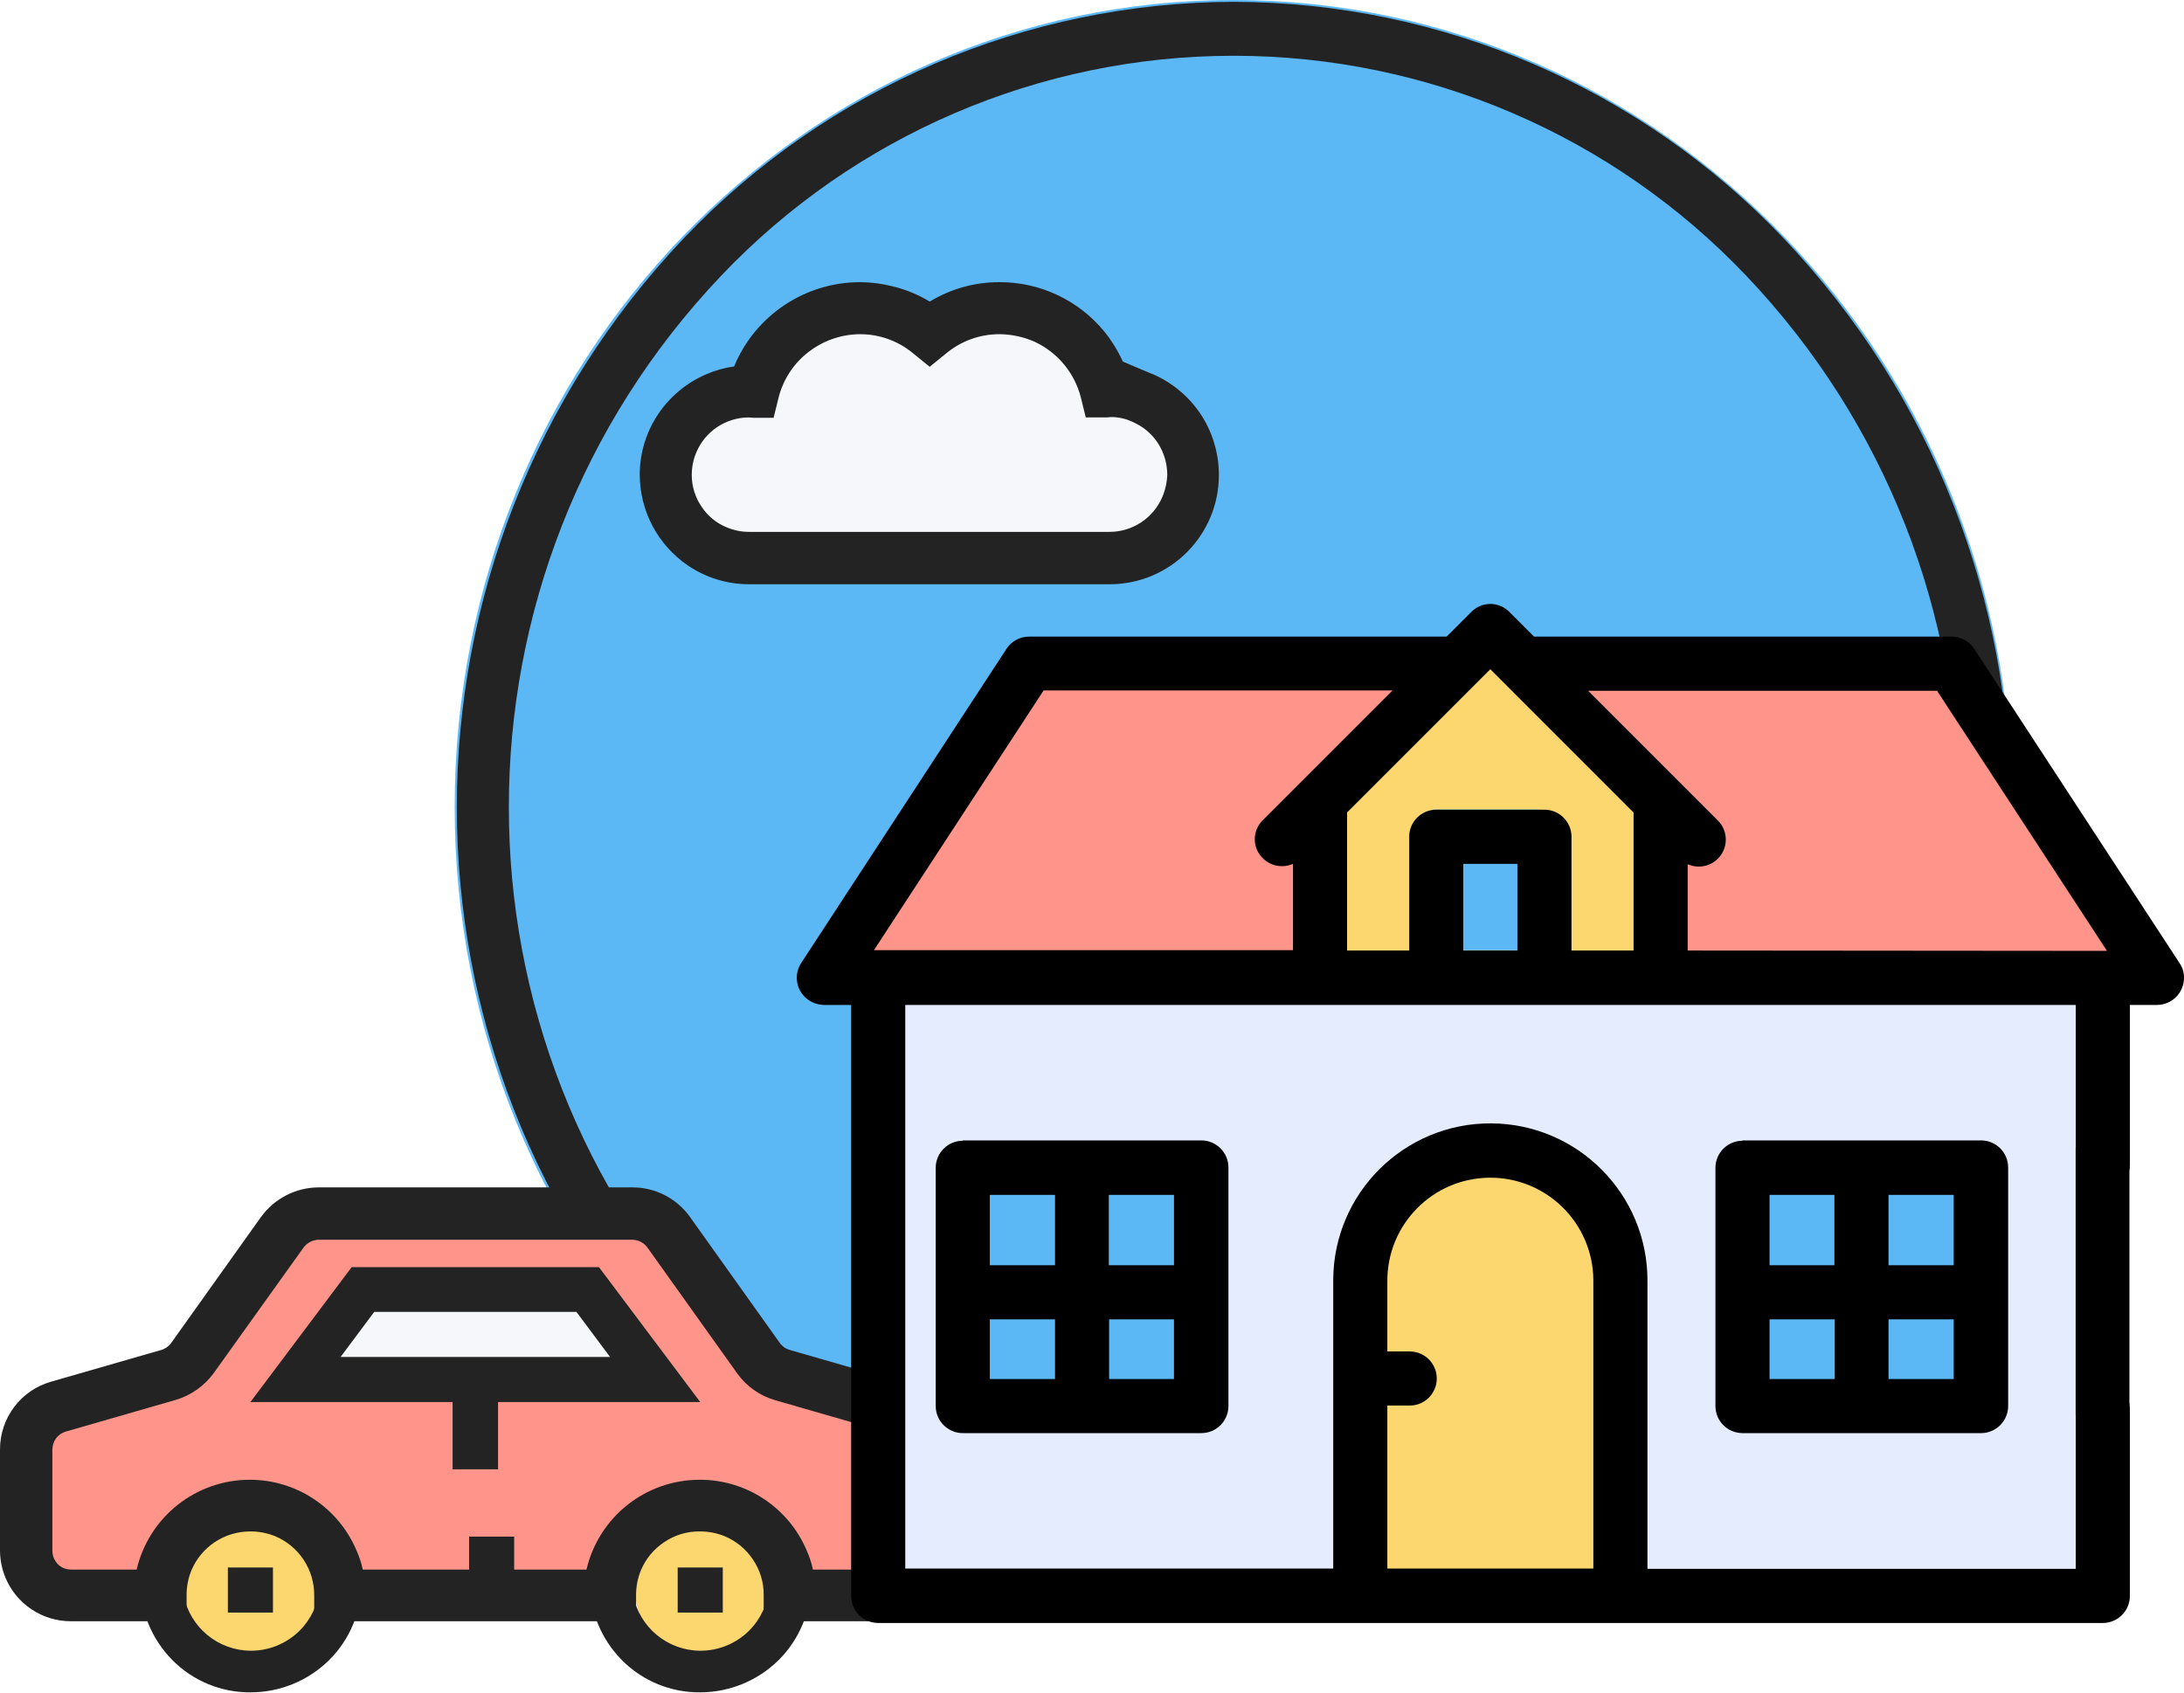
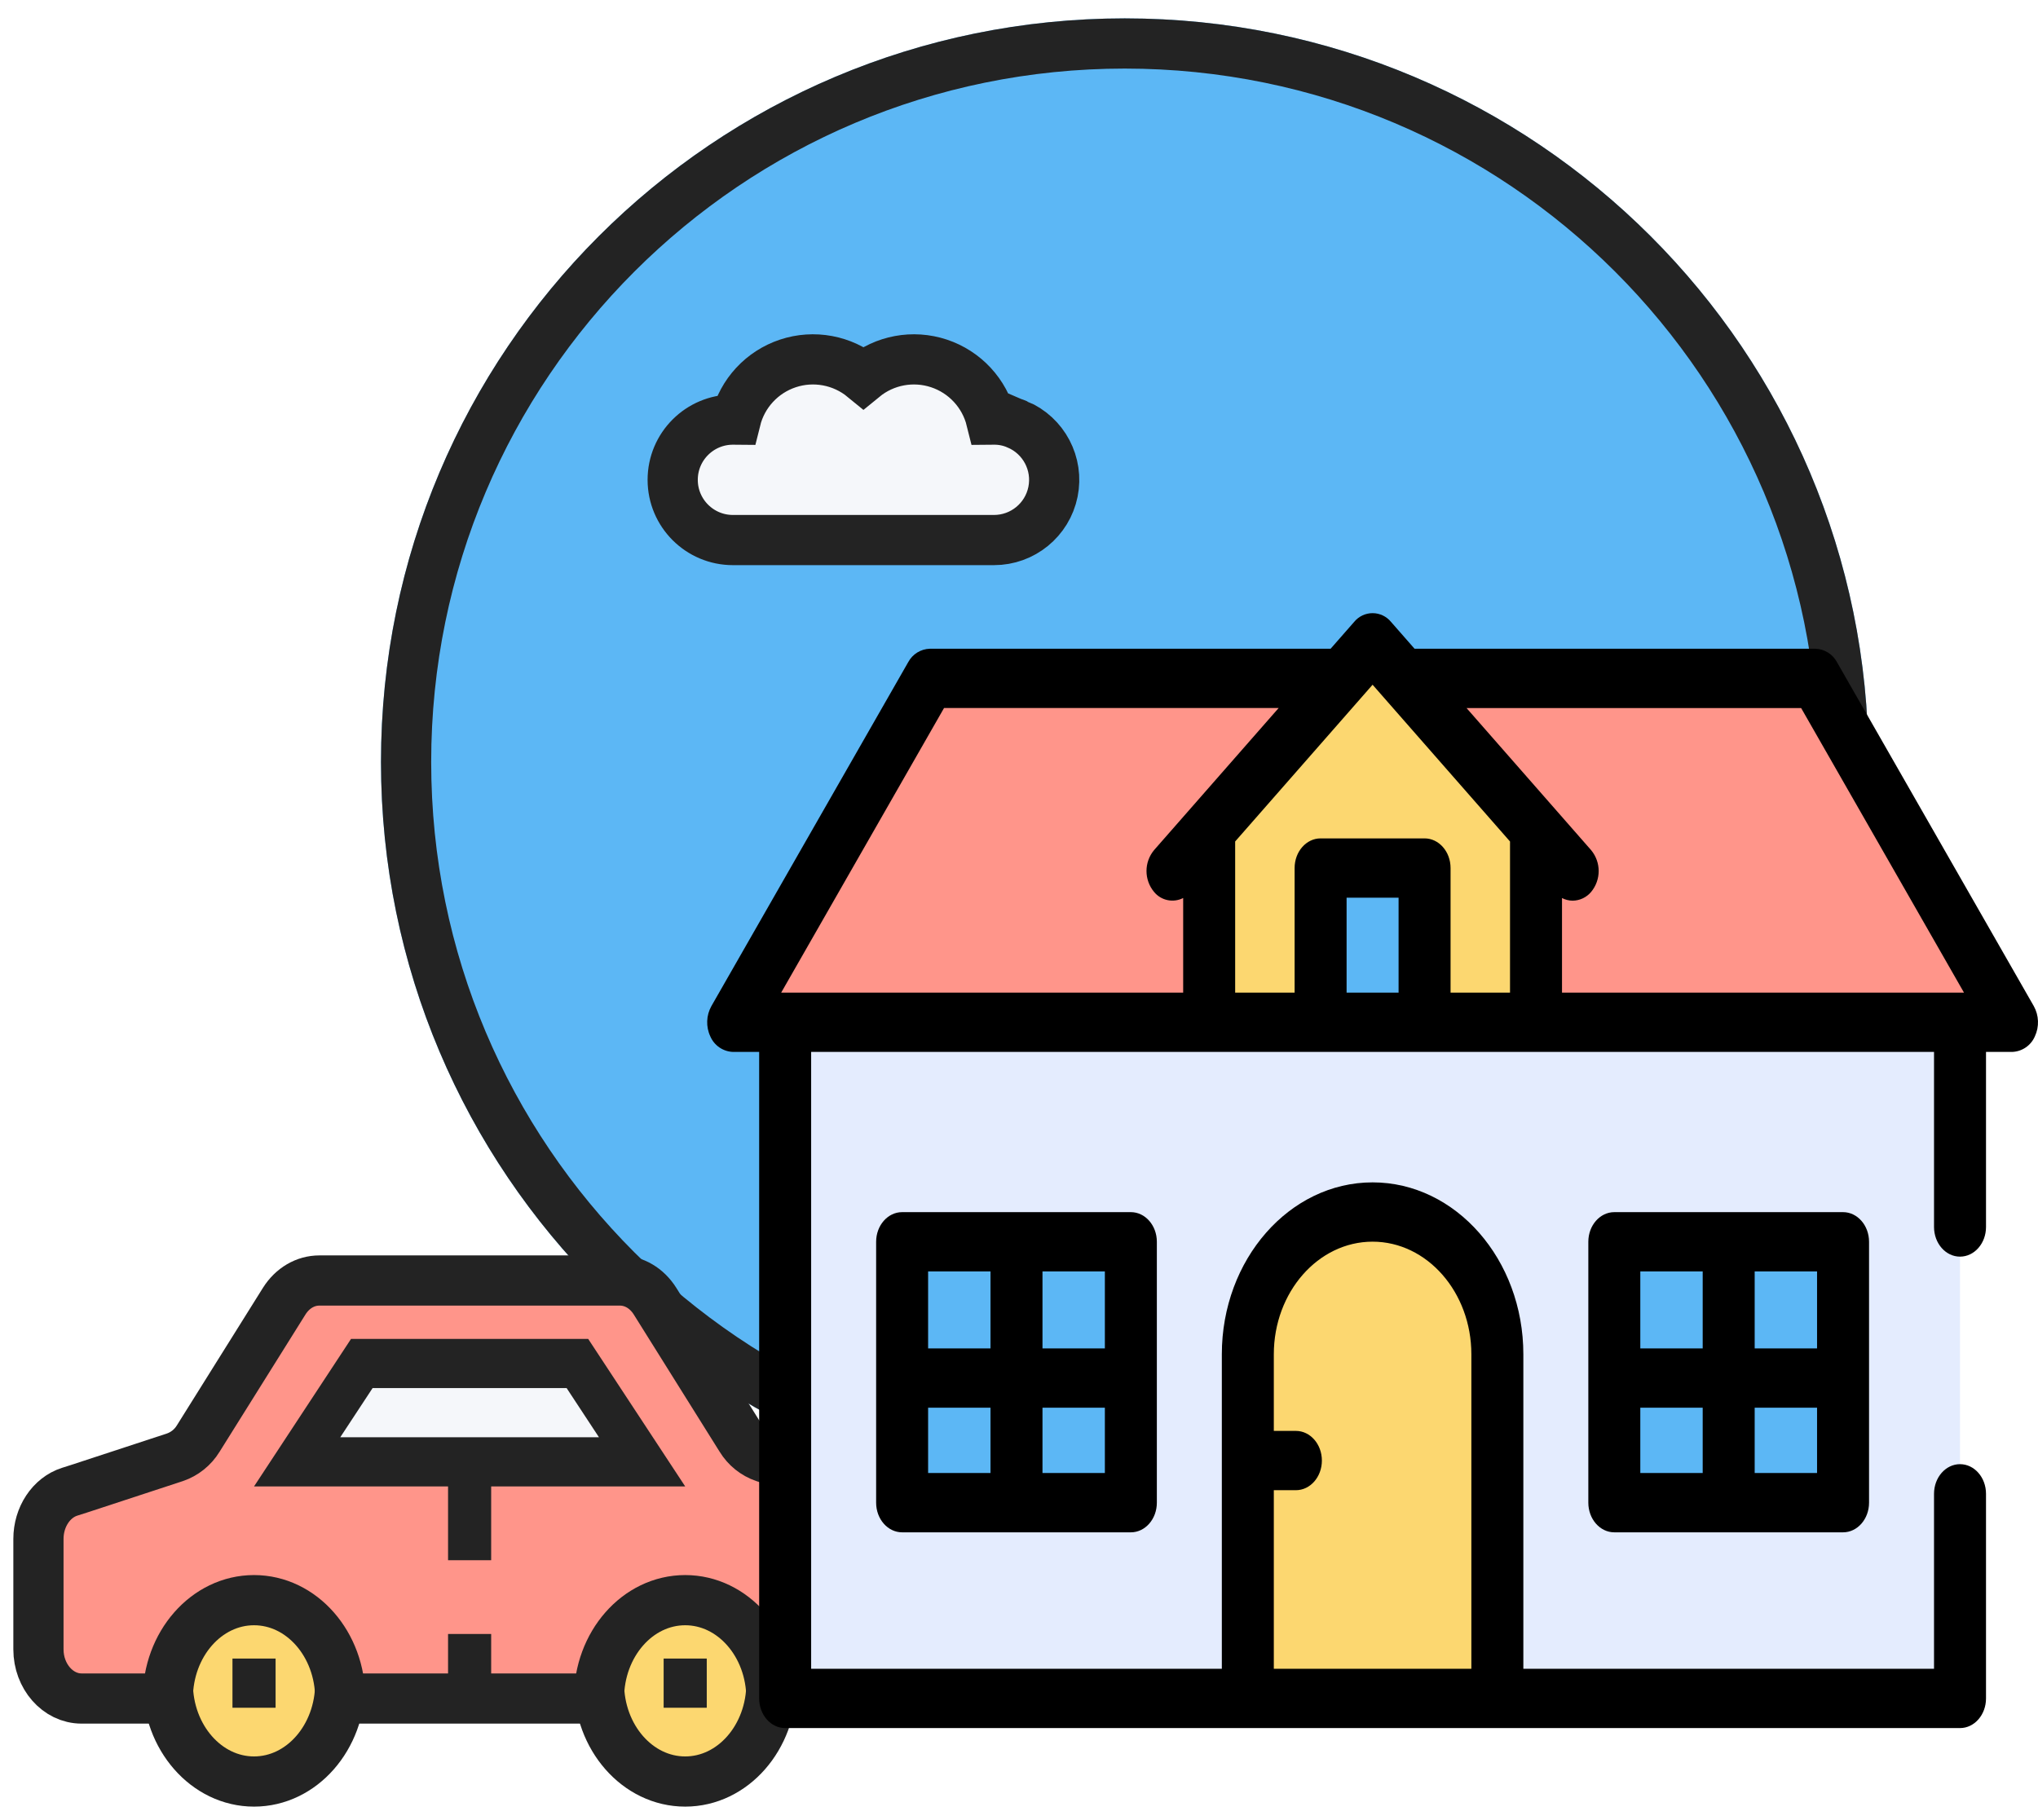
- <svg xmlns="http://www.w3.org/2000/svg" width="219.383" height="170" viewBox="0 0 219.383 170">
-   <defs>
-     <style>.a{fill:#5cb7f5;}.b{fill:#232323;}.c{fill:#fcd770;}.d{fill:#ff958a;}.e{fill:#f5f7fa;}.f{fill:#e4ecfe;}.g{fill:none;stroke:#000;stroke-width:5.4px;}</style>
-   </defs>
-   <g transform="translate(-436 -3077)">
-     <ellipse class="a" cx="78.211" cy="81.074" rx="78.211" ry="81.074" transform="translate(481.672 3077)" />
-     <path class="b" d="M243.722,23.693A76.5,76.5,0,0,0,188.538,0h0a76.5,76.5,0,0,0-55.184,23.693,83.031,83.031,0,0,0,0,114.418,76.113,76.113,0,0,0,110.368,0,83.031,83.031,0,0,0,0-114.418Zm-3.693,110.59a71.028,71.028,0,0,1-102.983,0,77.484,77.484,0,0,1,0-106.761,71.028,71.028,0,0,1,102.983,0,77.484,77.484,0,0,1,0,106.761Z" transform="translate(371.387 3077.183)" />
-     <path class="c" d="M194.046,422.223a9.023,9.023,0,1,1-9.023-9.023A9.025,9.025,0,0,1,194.046,422.223Z" transform="translate(323.652 2813.663)" />
-     <path class="c" d="M64.446,422.223a9.023,9.023,0,1,1-9.023-9.023A9.025,9.025,0,0,1,64.446,422.223Z" transform="translate(405.765 2813.663)" />
-     <g transform="translate(450.074 3224.772)">
-       <path class="b" d="M188.986,410.439a10.941,10.941,0,0,0-7.873-3.24,11.231,11.231,0,0,0-7.874,3.24,10.941,10.941,0,0,0-3.24,7.874,11.231,11.231,0,0,0,3.24,7.873,10.941,10.941,0,0,0,7.874,3.24,11.231,11.231,0,0,0,7.873-3.24,10.941,10.941,0,0,0,3.24-7.873h0A11.231,11.231,0,0,0,188.986,410.439Zm-7.873,14.806a6.9,6.9,0,1,1,4.912-2.021A6.924,6.924,0,0,1,181.112,425.245Z" transform="translate(-124.847 -407.198)" />
-       <path class="b" d="M51.512,407.2h0a11.231,11.231,0,0,0-7.874,3.24,10.941,10.941,0,0,0-3.24,7.874,11.231,11.231,0,0,0,3.24,7.873,10.94,10.94,0,0,0,7.874,3.24,11.231,11.231,0,0,0,7.873-3.24,10.941,10.941,0,0,0,3.24-7.873h0A11.062,11.062,0,0,0,51.512,407.2Zm0,18.046a6.9,6.9,0,1,1,4.912-2.021A6.924,6.924,0,0,1,51.512,425.246Z" transform="translate(-40.398 -407.199)" />
+ <svg xmlns="http://www.w3.org/2000/svg" width="812" height="725" viewBox="0 0 812 725">
+   <g id="Group_119" data-name="Group 119" transform="translate(2251 -2071)">
+     <g id="Group_118" data-name="Group 118">
+       <g id="Group_117" data-name="Group 117" transform="translate(2845.316 4717.828)">
+         <g id="Ellipse_23" data-name="Ellipse 23" transform="translate(-4944.519 -2639.502)" fill="#5cb7f5" stroke="#232323" stroke-width="20">
+           <circle cx="296.325" cy="296.325" r="296.325" stroke="none" />
+           <circle cx="296.325" cy="296.325" r="286.325" fill="none" />
+         </g>
+         <path id="Path_44" data-name="Path 44" d="M284.717,407.2c0,21.646-15.384,39.2-34.358,39.2S216,428.841,216,407.2,231.384,368,250.358,368,284.717,385.55,284.717,407.2Zm0,0" transform="translate(-5073.671 -2383.281)" fill="#fcd770" stroke="#232323" stroke-width="20" />
+         <path id="Path_45" data-name="Path 45" d="M124.717,407.2c0,21.646-15.384,39.2-34.358,39.2S56,428.841,56,407.2,71.384,368,90.358,368,124.717,385.55,124.717,407.2Zm0,0" transform="translate(-5085.463 -2383.281)" fill="#fcd770" stroke="#232323" stroke-width="20" />
+         <path id="Path_46" data-name="Path 46" d="M24.147,347l38.225-12.545a17.562,17.562,0,0,0,9.277-7.445l34.27-54.779c3.263-5.191,8.418-8.229,14-8.229H239.662c5.582,0,10.737,3.038,14,8.229l34.27,54.779a17.562,17.562,0,0,0,9.277,7.445l41.916,13.717c7.39,2.354,12.457,10.1,12.457,18.813v44c0,10.78-7.73,19.6-17.179,19.6H300.045c0-21.655-15.376-39.2-34.358-39.2s-34.358,17.54-34.358,39.2H128.254c0-21.655-15.376-39.2-34.358-39.2s-34.358,17.54-34.358,39.2H25.179C15.73,430.582,8,421.764,8,410.984v-44c0-8.717,5.066-16.459,12.457-18.813Zm0,0" transform="translate(-5089 -2400.543)" fill="#ff958a" stroke="#232323" stroke-width="20" />
+         <path id="Path_47" data-name="Path 47" d="M215.664,296l25.769,39.2H104L129.769,296Zm0,0" transform="translate(-5081.925 -2399.471)" fill="#f5f7fa" />
+         <path id="Path_56" data-name="Path 56" d="M80,392H97.179v19.6H80Zm0,0" transform="translate(-5083.694 -2377.885)" fill="#232323" />
+         <path id="Path_57" data-name="Path 57" d="M240,392h17.179v19.6H240Zm0,0" transform="translate(-5071.902 -2377.885)" fill="#232323" />
+         <path id="Path_58" data-name="Path 58" d="M165.306,376.19h17.179v-29.4h77.306L221.138,288H126.653L88,346.793h77.306ZM135.243,307.6h77.306l12.884,19.6H122.358Zm0,0" transform="translate(-5083.104 -2401.271)" fill="#232323" />
+         <path id="Path_60" data-name="Path 60" d="M256,160h17.179v19.6H256Zm0,0" transform="translate(-5173.798 -2155.683)" fill="#232323" />
+         <path id="Path_74" data-name="Path 74" d="M145.359,33.922A23.987,23.987,0,0,1,136,80H32a24,24,0,0,1,0-48c.4,0,.719.078,1.121.078A31.695,31.695,0,0,1,84,15.2a31.695,31.695,0,0,1,50.879,16.879c.4,0,.723-.078,1.121-.078a22.76,22.76,0,0,1,9.359,1.922Zm0,0" transform="translate(-4836.295 -2511.615)" fill="#f5f7fa" stroke="#232323" stroke-width="20" />
+         <path id="Path_262" data-name="Path 262" d="M441.118,157.9H88.409L10,294.941H519.527Z" transform="translate(-4814.198 -2534.387)" fill="#ff958a" />
+         <path id="Path_263" data-name="Path 263" d="M323.352,222.236v70.677H193.127V222.236l65.113-76.341Z" transform="translate(-4807.676 -2536.565)" fill="#fcd770" />
+         <path id="Path_264" data-name="Path 264" d="M236,221.867h41.425v61.468H236Z" transform="translate(-4806.148 -2522.78)" fill="#5cb7f5" />
+         <path id="Path_265" data-name="Path 265" d="M30,273.895H498.1V543.343H30Z" transform="translate(-4813.486 -2513.341)" fill="#e4ecfe" />
+         <path id="Path_266" data-name="Path 266" d="M349,347.938h91.135V451.9H349Z" transform="translate(-4802.123 -2499.907)" fill="#5cb7f5" />
+         <path id="Path_267" data-name="Path 267" d="M0,0H91.135V103.966H0Z" transform="translate(-4645.749 -2048.005) rotate(180)" fill="#5cb7f5" />
+         <path id="Path_268" data-name="Path 268" d="M257.71,337.9C230.256,337.9,208,363.284,208,394.6V531.732h99.42V394.6C307.42,363.285,285.163,337.9,257.71,337.9Z" transform="translate(-4807.146 -2501.729)" fill="#fcd770" />
+         <path id="Path_269" data-name="Path 269" d="M528.555,292.475,450.146,155.429a10.1,10.1,0,0,0-8.672-5.357H281.837l-9.394-10.717a9.479,9.479,0,0,0-14.646,0L248.4,150.072H88.765a10.1,10.1,0,0,0-8.672,5.357L1.684,292.475a13.253,13.253,0,0,0-.435,12.082,10.25,10.25,0,0,0,9.107,6.19H20.712V568.381c0,6.525,4.638,11.814,10.356,11.814h468.1c5.719,0,10.356-5.289,10.356-11.814v-81.54c0-6.525-4.637-11.814-10.356-11.814s-10.356,5.289-10.356,11.814v69.726H325.186V431.253c0-37.783-26.946-68.523-60.066-68.523s-60.066,30.74-60.066,68.523V556.567H41.425V310.747H488.814v69.765c0,6.525,4.638,11.814,10.356,11.814s10.356-5.289,10.356-11.814V310.747h10.356a10.25,10.25,0,0,0,9.107-6.19A13.253,13.253,0,0,0,528.555,292.475ZM225.766,485.4h8.795c5.719,0,10.356-5.289,10.356-11.814s-4.637-11.814-10.356-11.814h-8.795V431.253c0-24.755,17.654-44.894,39.354-44.894s39.354,20.14,39.354,44.894V556.567H225.766Zm94.11-258.512v60.234H296.188V237.465c0-6.525-4.637-11.814-10.356-11.814H244.407c-5.719,0-10.356,5.289-10.356,11.814v49.653H210.363V226.884l54.757-62.467ZM29.483,287.118,94.373,173.7H227.69l-49.618,56.6a13.023,13.023,0,0,0,0,16.709,9.427,9.427,0,0,0,11.579,2.4v37.7Zm225.28,0V249.279h20.712v37.839Zm85.825,0v-37.7a9.294,9.294,0,0,0,4.255,1.055,9.72,9.72,0,0,0,7.323-3.46,13.023,13.023,0,0,0,0-16.709l-49.618-56.6H435.866l64.89,113.417H340.589Z" transform="translate(-4814.555 -2538.378)" />
+         <path id="Path_270" data-name="Path 270" d="M349.356,337.938c-5.719,0-10.356,5.289-10.356,11.814V453.718c0,6.525,4.638,11.814,10.356,11.814h91.135c5.719,0,10.356-5.289,10.356-11.814V349.752c0-6.525-4.638-11.814-10.356-11.814Zm80.779,54.308H405.28V361.566h24.855Zm-45.567-30.679v30.681H359.712V361.567Zm-24.855,54.308h24.855V441.9H359.712ZM405.28,441.9V415.876h24.855V441.9Z" transform="translate(-4802.479 -2501.721)" />
+         <path id="Path_271" data-name="Path 271" d="M75.356,337.938c-5.719,0-10.356,5.289-10.356,11.814V453.718c0,6.525,4.638,11.814,10.356,11.814h91.135c5.719,0,10.356-5.289,10.356-11.814V349.752c0-6.525-4.638-11.814-10.356-11.814Zm80.779,54.308H131.28V361.566h24.855Zm-45.567-30.679v30.681H85.712V361.567ZM85.712,415.875h24.855V441.9H85.712ZM131.28,441.9V415.876h24.855V441.9Z" transform="translate(-4812.239 -2501.721)" />
+       </g>
+       <rect id="Rectangle_1111" data-name="Rectangle 1111" width="812" height="725" transform="translate(-2251 2071)" fill="none" />
    </g>
-     <path class="d" d="M11.75,352.191,21.784,349.3a4.493,4.493,0,0,0,2.439-1.707l9.023-12.612a4.524,4.524,0,0,1,3.693-1.881H68.4a4.572,4.572,0,0,1,3.693,1.881l9.023,12.612a4.493,4.493,0,0,0,2.439,1.707l11.009,3.17a4.5,4.5,0,0,1,3.275,4.32v10.138a4.565,4.565,0,0,1-4.529,4.529H84.284a9.023,9.023,0,0,0-18.046,0H39.1a9.023,9.023,0,0,0-18.046,0H12.029A4.565,4.565,0,0,1,7.5,366.928V356.79a4.444,4.444,0,0,1,3.275-4.32Z" transform="translate(431.113 2865.857)" />
-     <path class="b" d="M95.527,351.738h0a7.2,7.2,0,0,0-1.428-4.285,6.875,6.875,0,0,0-3.728-2.543h0l-11.009-3.17a1.866,1.866,0,0,1-1.045-.732L69.329,328.4h0a7.086,7.086,0,0,0-5.818-3H32.017a7.182,7.182,0,0,0-5.818,3h0L17.21,341.008a1.867,1.867,0,0,1-1.045.732L6.132,344.631l-.975.279h0A7.066,7.066,0,0,0,0,351.738H0v10.138H0a7.188,7.188,0,0,0,.557,2.752,7.124,7.124,0,0,0,6.55,4.355H18.743V366.37a6.569,6.569,0,0,1,.488-2.508,6.4,6.4,0,0,1,5.923-3.9h0a6.57,6.57,0,0,1,2.508.488,6.4,6.4,0,0,1,3.9,5.923v2.613h32.33V366.37a6.569,6.569,0,0,1,.488-2.508,6.359,6.359,0,0,1,2.334-2.822,6.238,6.238,0,0,1,3.588-1.08h0a6.569,6.569,0,0,1,2.508.488,6.359,6.359,0,0,1,2.822,2.334,6.238,6.238,0,0,1,1.08,3.588v2.613H88.35a7.188,7.188,0,0,0,2.752-.557,7.124,7.124,0,0,0,4.355-6.55h0l.07-10.138Zm-6.062,11.741a1.875,1.875,0,0,1-1.08.314H81.661a9.483,9.483,0,0,0-.627-1.916,11.632,11.632,0,0,0-10.73-7.107h-.035a11.672,11.672,0,0,0-11.357,9.023H36.441a9.484,9.484,0,0,0-.627-1.916,11.632,11.632,0,0,0-10.73-7.107h0a11.672,11.672,0,0,0-11.357,9.023H7.142a2.278,2.278,0,0,1-.732-.139,1.813,1.813,0,0,1-.836-.7,1.876,1.876,0,0,1-.314-1.08V351.738h0a1.979,1.979,0,0,1,.383-1.15,1.891,1.891,0,0,1,.975-.662l.975-.279h0l10.033-2.892h0a7.311,7.311,0,0,0,3.832-2.683h0l9.023-12.612h0a1.931,1.931,0,0,1,1.533-.8H63.511a1.882,1.882,0,0,1,1.533.8l9.023,12.646h0a7.123,7.123,0,0,0,3.832,2.683l11.009,3.17h0a1.761,1.761,0,0,1,.975.662,1.827,1.827,0,0,1,.383,1.15h0v10.138a2.277,2.277,0,0,1-.139.732A1.741,1.741,0,0,1,89.465,363.478Z" transform="translate(436 2870.875)" />
-     <path class="e" d="M114.634,354.9l6.759,9.023H85.3l6.759-9.023Z" transform="translate(380.417 2850.493)" />
-     <rect class="b" width="4.529" height="4.529" transform="translate(458.889 3234.458)" />
-     <rect class="b" width="4.529" height="4.529" transform="translate(504.074 3234.458)" />
-     <path class="b" d="M92.546,368.711h4.529v-6.759h20.311L107.213,348.4H82.373L72.2,361.952H92.511v6.759Zm-7.908-15.817h20.311l3.379,4.529H81.258Z" transform="translate(388.953 2855.887)" />
-     <rect class="b" width="4.529" height="4.529" transform="translate(483.12 3231.357)" />
-     <path class="e" d="M231.368,93.977A8.344,8.344,0,0,1,228.093,110H191.861a8.361,8.361,0,0,1,0-16.722c.139,0,.244.035.383.035a11.037,11.037,0,0,1,17.733-5.853A11.051,11.051,0,0,1,225.515,89a11.193,11.193,0,0,1,2.195,4.355c.139,0,.244-.035.383-.035a8.214,8.214,0,0,1,3.275.662Z" transform="translate(319.399 3023.067)" />
-     <path class="b" d="M232.4,90.843a11.084,11.084,0,0,0-4.877-4.111h-.035l-2.961-1.254a13.864,13.864,0,0,0-1.846-3A13.566,13.566,0,0,0,212.128,77.5a13.387,13.387,0,0,0-7,1.951,12.952,12.952,0,0,0-3.728-1.533,13.4,13.4,0,0,0-3.275-.418,13.694,13.694,0,0,0-12.646,8.466,10.394,10.394,0,0,0-2.752.766,11.045,11.045,0,0,0-4.843,3.972A10.9,10.9,0,0,0,176,96.835a11.053,11.053,0,0,0,4.843,9.128,10.9,10.9,0,0,0,6.132,1.881h36.3a10.974,10.974,0,0,0,10.9-10.974A11.094,11.094,0,0,0,232.4,90.843Zm-3.9,8.222a5.779,5.779,0,0,1-5.3,3.519H186.974a5.787,5.787,0,0,1-2.23-.453,5.524,5.524,0,0,1-2.543-2.09,5.619,5.619,0,0,1-.975-3.205,5.788,5.788,0,0,1,.453-2.23,5.736,5.736,0,0,1,5.261-3.519h.07c.07,0,.209.035.383.035h2.055l.488-1.986a8.375,8.375,0,0,1,3.031-4.634,8.553,8.553,0,0,1,5.156-1.777,8.016,8.016,0,0,1,2.021.244,8.275,8.275,0,0,1,3.31,1.672L205.125,86l1.672-1.359a8.352,8.352,0,0,1,5.33-1.916,8.925,8.925,0,0,1,3.554.766,8.491,8.491,0,0,1,4.634,5.609l.488,1.986h2.055c.244,0,.383-.035.453-.035a4.96,4.96,0,0,1,2.125.453l.07.035a5.667,5.667,0,0,1,2.543,2.125,5.9,5.9,0,0,1,.941,3.135A6.283,6.283,0,0,1,228.5,99.065Z" transform="translate(324.262 3027.845)" />
-     <path class="d" d="M329.595,174.3h-92.67L216.3,205.9H350.219Z" transform="translate(302.446 2967.236)" />
-     <path class="c" d="M393.611,182.559v16.3H359.4v-16.3L376.506,165Z" transform="translate(207.014 2974.199)" />
-     <rect class="a" width="10.87" height="14.144" transform="translate(579.91 3158.314)" />
-     <rect class="f" width="123.015" height="62.082" transform="translate(524.181 3175.232)" />
-     <rect class="a" width="23.969" height="23.969" transform="translate(611.033 3194.24)" />
-     <rect class="a" width="23.934" height="23.969" transform="translate(532.71 3194.24)" />
-     <path class="c" d="M384.064,315A13.069,13.069,0,0,0,371,328.064v31.6h26.129v-31.6A13.047,13.047,0,0,0,384.064,315Z" transform="translate(199.39 2877.651)" />
-     <path d="M347.415,193.242l-20.624-31.564a2.689,2.689,0,0,0-2.264-1.219H282.581l-2.474-2.474a2.671,2.671,0,0,0-3.832,0h0l-2.474,2.474H231.856a2.689,2.689,0,0,0-2.264,1.219l-20.624,31.564a2.707,2.707,0,0,0,.8,3.763,2.9,2.9,0,0,0,1.5.453h2.717v59.365a2.721,2.721,0,0,0,2.717,2.717H339.716a2.721,2.721,0,0,0,2.717-2.717V238.044a2.718,2.718,0,0,0-5.435,0V254.1H293.973V225.223a15.782,15.782,0,0,0-31.564-.174v29.02H219.419V197.457H337v16.061a2.718,2.718,0,0,0,5.435,0V197.457h2.717a2.721,2.721,0,0,0,2.717-2.717A2.533,2.533,0,0,0,347.415,193.242ZM267.844,237.7h2.3a2.718,2.718,0,0,0,0-5.435h-2.3v-7.037a10.347,10.347,0,1,1,20.694-.139V254.07H267.844Zm24.735-59.574v13.866h-6.236V180.56a2.721,2.721,0,0,0-2.717-2.717h-10.87a2.721,2.721,0,0,0-2.717,2.717v11.427H263.8V178.122l14.388-14.388Zm-76.331,13.866,17.071-26.129h35.048l-13.03,13.03a2.671,2.671,0,0,0,0,3.832,2.729,2.729,0,0,0,3.031.557v8.675h-42.12Zm59.225,0v-8.71h5.435v8.71Zm22.54,0v-8.675a2.711,2.711,0,0,0,3.031-4.39l-13.03-13.03h35.048l17.071,26.129-42.12-.035Z" transform="translate(307.514 2980.492)" />
-     <path d="M476.117,314.935a2.721,2.721,0,0,0-2.717,2.717v23.934a2.721,2.721,0,0,0,2.717,2.717h23.969a2.721,2.721,0,0,0,2.717-2.717V317.617a2.721,2.721,0,0,0-2.717-2.717H476.117Zm21.217,12.507h-6.55V320.37h6.55ZM485.35,320.37v7.072h-6.515V320.37Zm-6.515,12.507h6.55v5.992h-6.55Zm11.95,5.992v-5.992h6.55v5.992Z" transform="translate(134.916 2876.656)" />
-     <path d="M262.017,314.935a2.721,2.721,0,0,0-2.717,2.717v23.934a2.721,2.721,0,0,0,2.717,2.717h23.969a2.721,2.721,0,0,0,2.717-2.717V317.617a2.721,2.721,0,0,0-2.717-2.717H262.017Zm21.217,12.507h-6.55V320.37h6.55Zm-11.95-7.072v7.072h-6.55V320.37Zm-6.55,12.507h6.55v5.992h-6.55Zm11.984,5.992v-5.992h6.515v5.992Z" transform="translate(270.693 2876.656)" />
-     <path class="g" d="M2637.2,3219.157v-26.852" transform="translate(-1990)" />
  </g>
</svg>
